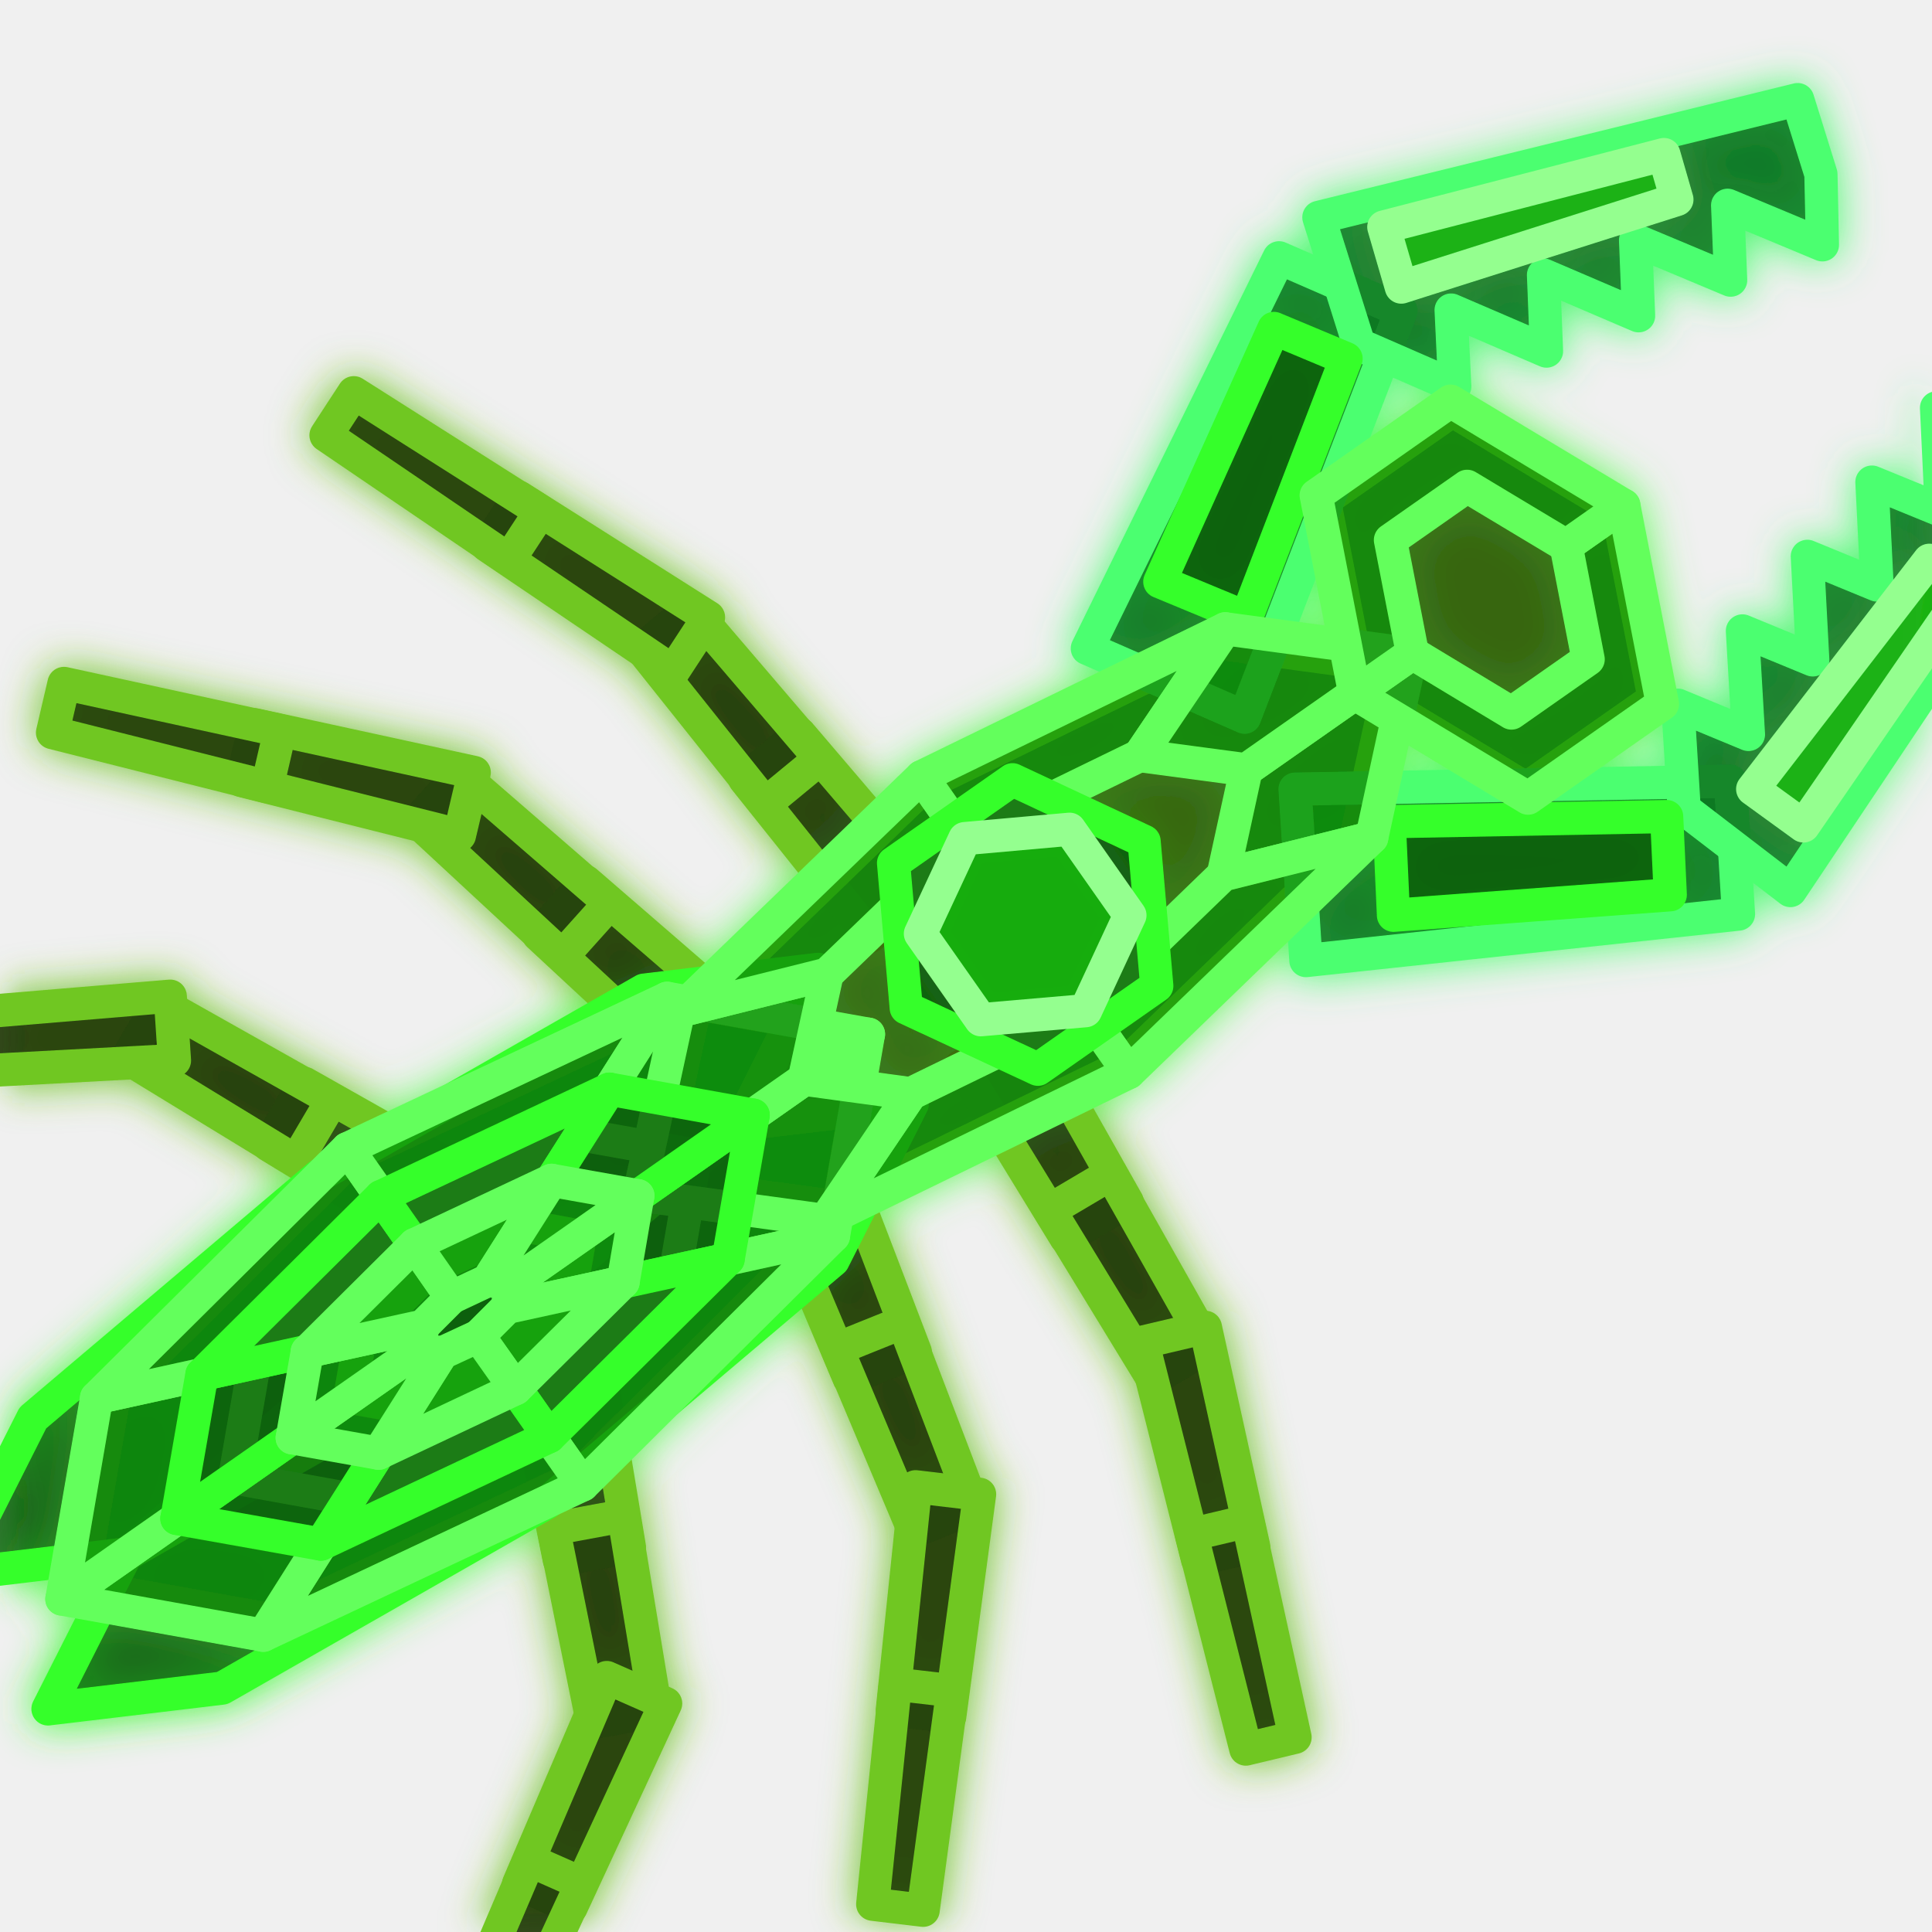
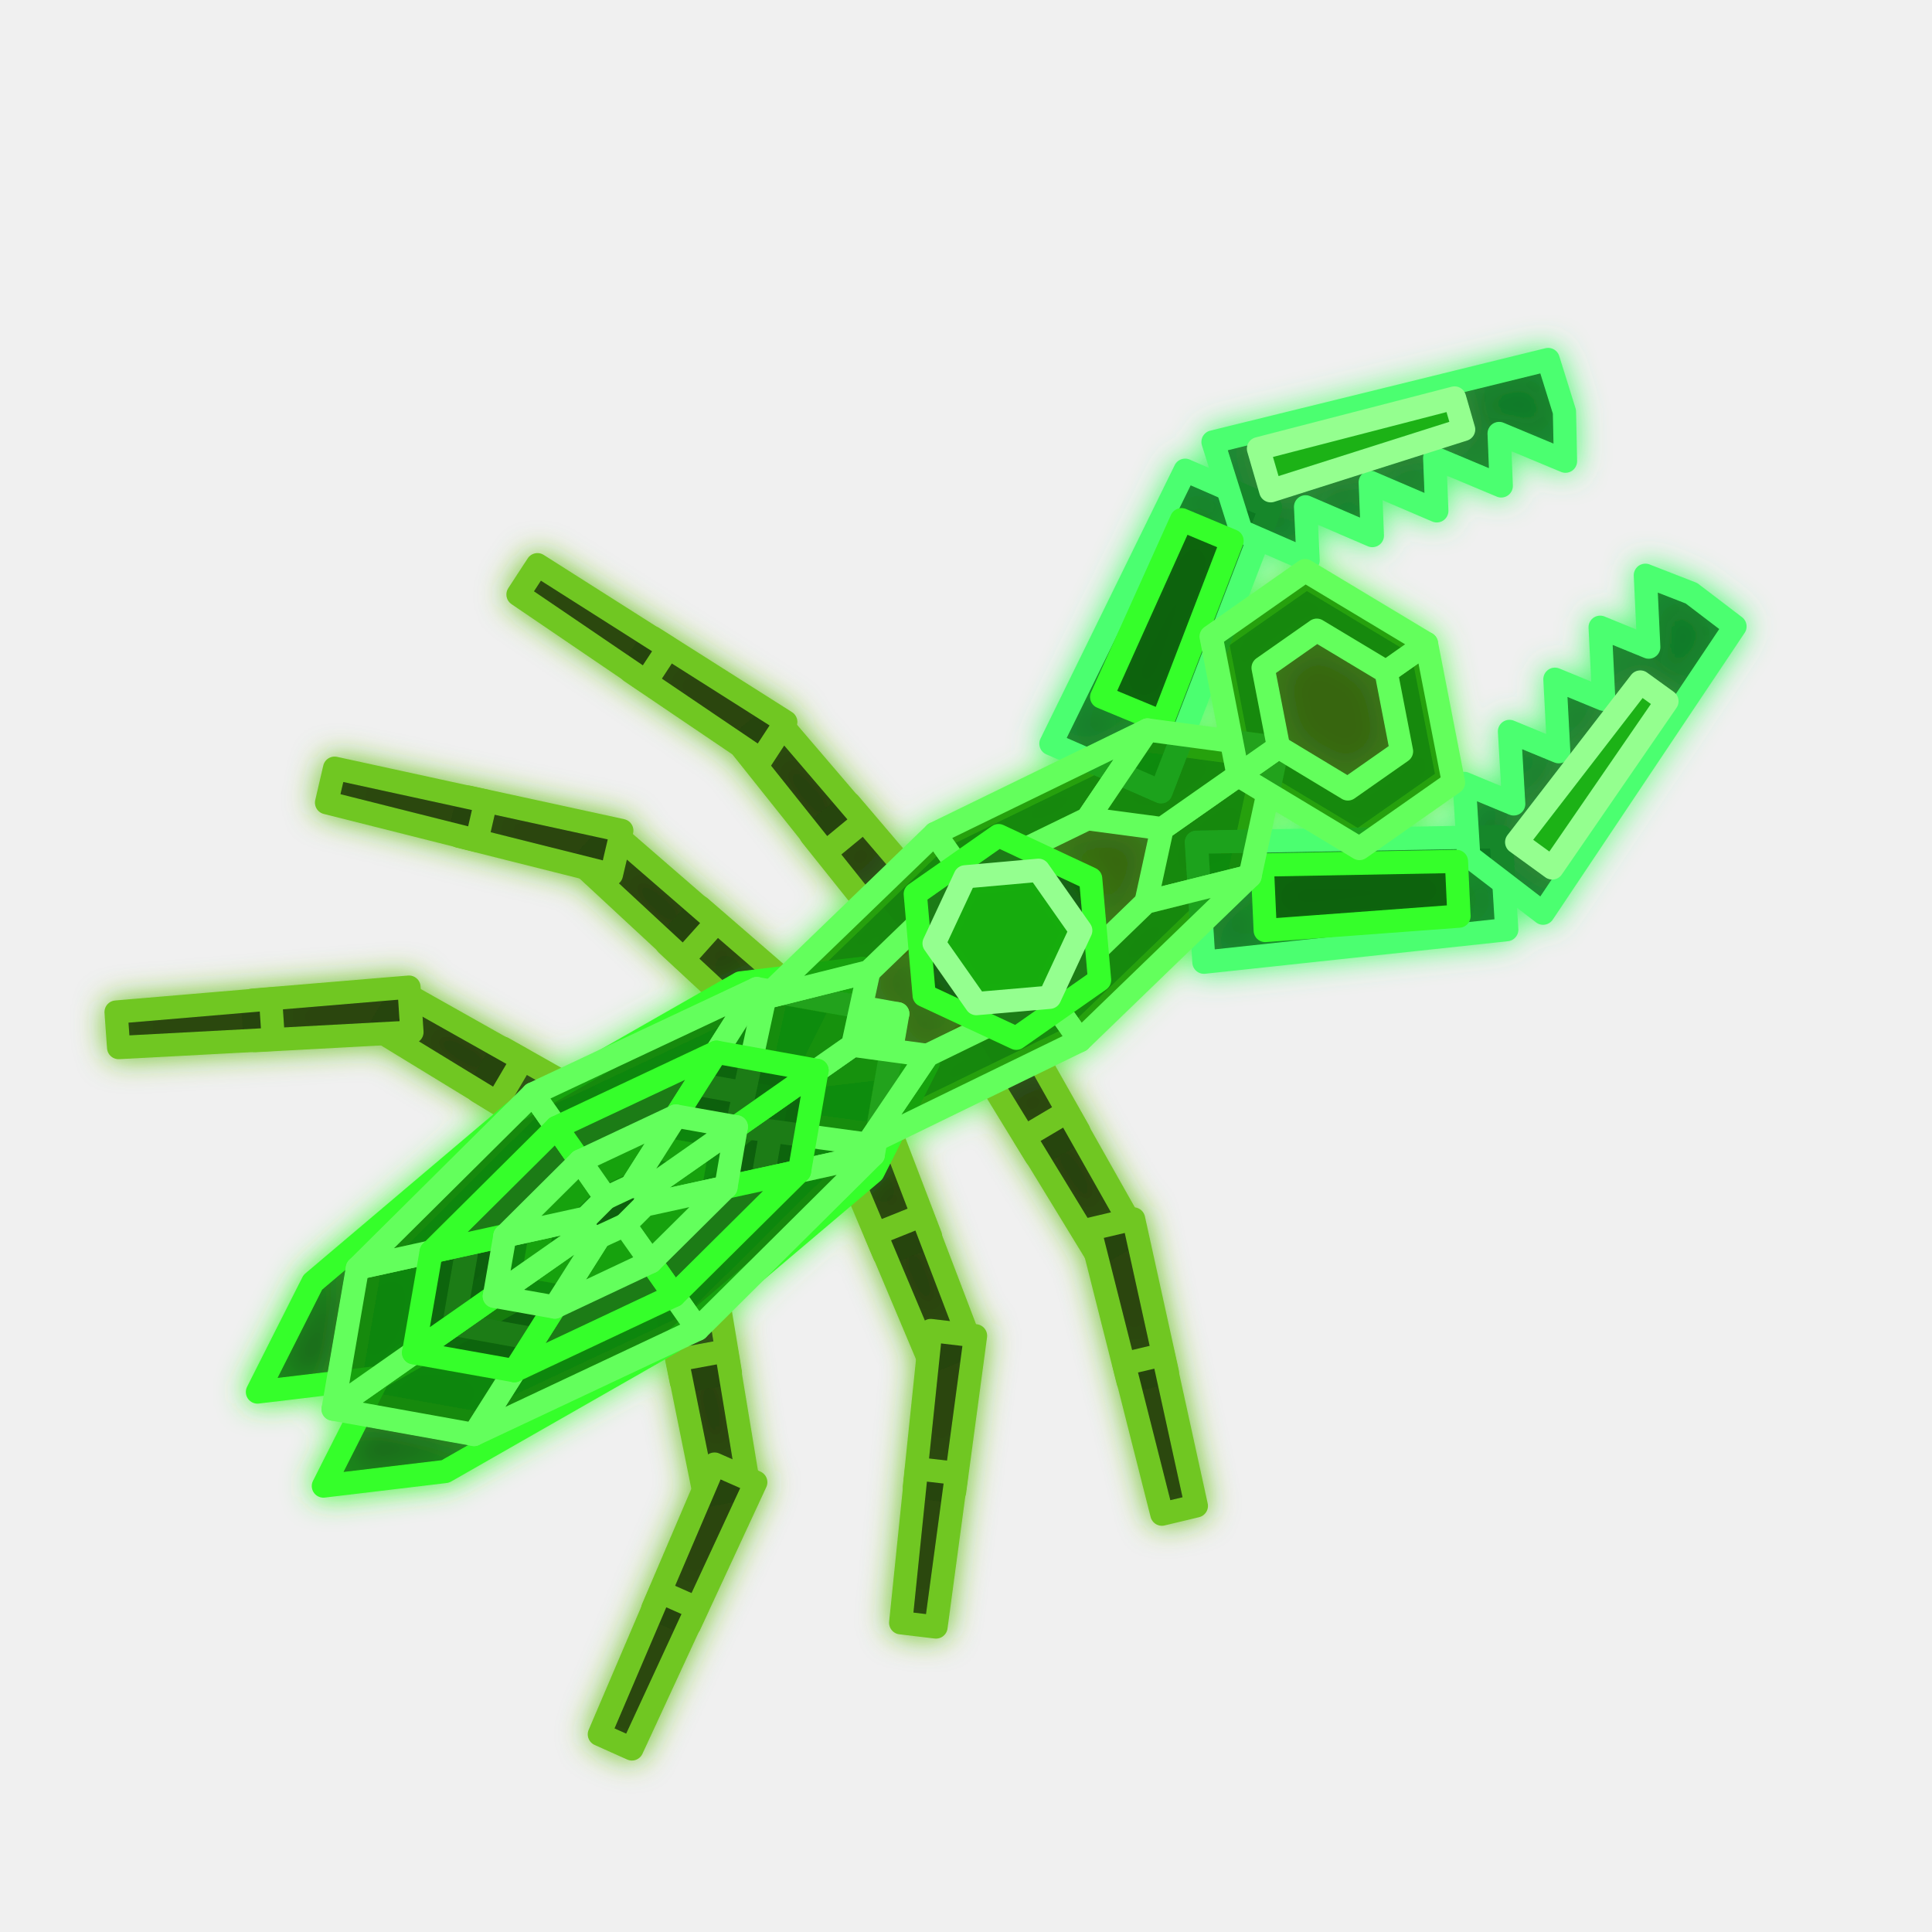
<svg xmlns="http://www.w3.org/2000/svg" viewBox="0 0 64 64">
  <defs>
    <filter id="g" x="-30%" y="-30%" width="160%" height="160%">
      <feGaussianBlur stdDeviation="0.7" result="b" />
      <feMerge>
        <feMergeNode in="b" />
        <feMergeNode in="SourceGraphic" />
      </feMerge>
    </filter>
  </defs>
-   <g filter="url(#g)">
+   <g transform="translate(32 32) scale(0.7) translate(-32 -32)" filter="url(#g)">
    <polygon points="31.83,35.32 35.31,41.00 37.34,39.81 34.06,34.00" fill="hsla(92,60%,14%,0.92)" stroke="hsl(92,70%,46%)" stroke-width="1.1" stroke-linejoin="round" />
    <polygon points="34.77,40.09 38.19,45.69 40.03,44.61 36.80,38.89" fill="hsla(92,60%,14%,0.92)" stroke="hsl(92,70%,46%)" stroke-width="1.1" stroke-linejoin="round" />
    <polygon points="37.85,44.46 39.67,51.66 41.53,51.23 39.93,43.97" fill="hsla(92,60%,14%,0.92)" stroke="hsl(92,70%,46%)" stroke-width="1.1" stroke-linejoin="round" />
    <polygon points="39.47,50.83 41.27,57.94 42.90,57.55 41.33,50.39" fill="hsla(92,60%,14%,0.92)" stroke="hsl(92,70%,46%)" stroke-width="1.1" stroke-linejoin="round" />
    <polygon points="28.83,31.02 24.67,25.81 26.49,24.31 30.82,29.38" fill="hsla(92,60%,14%,0.92)" stroke="hsl(92,70%,46%)" stroke-width="1.1" stroke-linejoin="round" />
    <polygon points="25.35,26.63 21.26,21.50 22.90,20.14 27.17,25.13" fill="hsla(92,60%,14%,0.92)" stroke="hsl(92,70%,46%)" stroke-width="1.1" stroke-linejoin="round" />
    <polygon points="22.30,22.24 16.14,18.07 17.19,16.47 23.47,20.45" fill="hsla(92,60%,14%,0.92)" stroke="hsl(92,70%,46%)" stroke-width="1.1" stroke-linejoin="round" />
    <polygon points="16.86,18.54 10.80,14.42 11.72,13.01 17.91,16.94" fill="hsla(92,60%,14%,0.92)" stroke="hsl(92,70%,46%)" stroke-width="1.1" stroke-linejoin="round" />
    <polygon points="25.54,39.52 28.13,45.66 30.32,44.78 27.94,38.56" fill="hsla(92,60%,14%,0.92)" stroke="hsl(92,70%,46%)" stroke-width="1.1" stroke-linejoin="round" />
    <polygon points="27.73,44.68 30.28,50.73 32.26,49.93 29.92,43.80" fill="hsla(92,60%,14%,0.92)" stroke="hsl(92,70%,46%)" stroke-width="1.1" stroke-linejoin="round" />
    <polygon points="30.33,49.25 29.56,56.64 31.46,56.87 32.45,49.50" fill="hsla(92,60%,14%,0.92)" stroke="hsl(92,70%,46%)" stroke-width="1.1" stroke-linejoin="round" />
    <polygon points="29.66,55.79 28.91,63.08 30.58,63.28 31.56,56.01" fill="hsla(92,60%,14%,0.92)" stroke="hsl(92,70%,46%)" stroke-width="1.1" stroke-linejoin="round" />
    <polygon points="22.72,35.50 17.84,30.97 19.41,29.21 24.45,33.57" fill="hsla(92,60%,14%,0.92)" stroke="hsl(92,70%,46%)" stroke-width="1.1" stroke-linejoin="round" />
    <polygon points="18.63,31.67 13.82,27.21 15.24,25.62 20.20,29.92" fill="hsla(92,60%,14%,0.92)" stroke="hsl(92,70%,46%)" stroke-width="1.1" stroke-linejoin="round" />
    <polygon points="15.22,27.67 8.01,25.86 8.45,24.01 15.71,25.59" fill="hsla(92,60%,14%,0.92)" stroke="hsl(92,70%,46%)" stroke-width="1.1" stroke-linejoin="round" />
    <polygon points="8.85,26.06 1.74,24.27 2.12,22.64 9.28,24.20" fill="hsla(92,60%,14%,0.92)" stroke="hsl(92,70%,46%)" stroke-width="1.1" stroke-linejoin="round" />
    <polygon points="17.21,45.15 18.53,51.68 20.85,51.25 19.76,44.68" fill="hsla(92,60%,14%,0.92)" stroke="hsl(92,70%,46%)" stroke-width="1.1" stroke-linejoin="round" />
    <polygon points="18.33,50.64 19.63,57.07 21.73,56.68 20.66,50.21" fill="hsla(92,60%,14%,0.92)" stroke="hsl(92,70%,46%)" stroke-width="1.1" stroke-linejoin="round" />
    <polygon points="20.10,55.57 17.18,62.40 18.92,63.18 22.05,56.43" fill="hsla(92,60%,14%,0.92)" stroke="hsl(92,70%,46%)" stroke-width="1.1" stroke-linejoin="round" />
    <polygon points="17.53,61.62 14.65,68.36 16.19,69.05 19.27,62.39" fill="hsla(92,60%,14%,0.92)" stroke="hsl(92,70%,46%)" stroke-width="1.1" stroke-linejoin="round" />
    <polygon points="14.59,41.40 8.90,37.93 10.09,35.89 15.90,39.17" fill="hsla(92,60%,14%,0.92)" stroke="hsl(92,70%,46%)" stroke-width="1.1" stroke-linejoin="round" />
    <polygon points="9.81,38.47 4.21,35.05 5.29,33.21 11.01,36.43" fill="hsla(92,60%,14%,0.92)" stroke="hsl(92,70%,46%)" stroke-width="1.1" stroke-linejoin="round" />
    <polygon points="5.78,35.13 -1.64,35.53 -1.77,33.62 5.64,33.00" fill="hsla(92,60%,14%,0.92)" stroke="hsl(92,70%,46%)" stroke-width="1.1" stroke-linejoin="round" />
    <polygon points="-0.78,35.47 -8.10,35.86 -8.22,34.18 -0.91,33.56" fill="hsla(92,60%,14%,0.92)" stroke="hsl(92,70%,46%)" stroke-width="1.1" stroke-linejoin="round" />
    <polygon points="37.05,30.36 35.74,33.17 32.65,33.44 30.87,30.90 32.18,28.08 35.27,27.81" fill="hsla(272,100%,60%,0.95)" stroke="#ffffff" stroke-width="1.1" stroke-linejoin="round" />
    <polygon points="28.13,34.71 27.03,41.07 19.12,48.92 9.03,53.67 2.68,52.53 3.79,46.17 11.69,38.32 21.78,33.57" fill="hsla(92,80%,22%,0.9)" stroke="hsl(92,95%,58%)" stroke-width="1.1" stroke-linejoin="round" />
    <polygon points="46.15,22.09 44.89,27.89 37.23,35.29 27.65,39.96 21.77,39.16 23.03,33.37 30.69,25.96 40.27,21.29" fill="hsla(92,80%,22%,0.9)" stroke="hsl(92,95%,58%)" stroke-width="1.1" stroke-linejoin="round" />
    <polygon points="53.57,16.89 54.80,23.15 50.56,26.12 45.09,22.83 43.87,16.57 48.11,13.60" fill="hsla(92,80%,22%,0.9)" stroke="hsl(92,95%,58%)" stroke-width="1.1" stroke-linejoin="round" />
    <polygon points="43.26,31.82 57.59,30.28 57.32,25.88 42.90,26.14" fill="hsla(132,80%,26%,0.88)" stroke="hsl(132,100%,65%)" stroke-width="1.1" stroke-linejoin="round" />
    <polygon points="36.02,21.48 42.37,8.54 46.41,10.30 41.23,23.76" fill="hsla(132,80%,26%,0.88)" stroke="hsl(132,100%,65%)" stroke-width="1.1" stroke-linejoin="round" />
    <polygon points="59.31,29.50 68.39,15.93 66.33,14.36 64.15,13.51 64.31,16.91 62.01,15.97 62.18,19.38 59.87,18.43 60.05,21.86 57.72,20.90 57.92,24.33 55.58,23.36 55.79,26.80" fill="hsla(132,80%,26%,0.88)" stroke="hsl(132,100%,65%)" stroke-width="1.1" stroke-linejoin="round" />
    <polygon points="43.69,7.20 59.55,3.30 60.32,5.77 60.37,8.11 57.23,6.80 57.33,9.28 54.18,7.96 54.28,10.46 51.13,9.11 51.23,11.63 48.07,10.27 48.19,12.80 45.02,11.42" fill="hsla(132,80%,26%,0.88)" stroke="hsl(132,100%,65%)" stroke-width="1.1" stroke-linejoin="round" />
    <polygon points="46.16,30.32 55.33,29.64 55.21,27.05 46.02,27.22" fill="hsla(117,85%,20%,0.82)" stroke="hsl(117,100%,58%)" stroke-width="1.1" stroke-linejoin="round" />
    <polygon points="38.42,19.27 42.20,10.88 44.59,11.88 41.29,20.46" fill="hsla(117,85%,20%,0.82)" stroke="hsl(117,100%,58%)" stroke-width="1.1" stroke-linejoin="round" />
    <polygon points="59.74,27.36 65.17,19.47 63.91,18.56 58.06,26.14" fill="hsla(117,85%,40%,0.82)" stroke="hsl(117,100%,78%)" stroke-width="1.1" stroke-linejoin="round" />
    <polygon points="45.84,7.52 55.12,5.12 55.55,6.61 46.42,9.51" fill="hsla(117,85%,40%,0.82)" stroke="hsl(117,100%,78%)" stroke-width="1.1" stroke-linejoin="round" />
    <polygon points="30.22,36.57 27.60,41.75 18.13,49.77 7.36,55.92 1.59,56.61 4.21,51.43 13.68,43.41 24.45,37.25" fill="hsla(117,85%,20%,0.82)" stroke="hsl(117,100%,58%)" stroke-width="1.1" stroke-linejoin="round" />
    <polygon points="27.10,32.11 21.33,32.80 10.56,38.95 1.09,46.97 -1.53,52.16 4.24,51.47 15.01,45.32 24.48,37.30" fill="hsla(117,85%,20%,0.82)" stroke="hsl(117,100%,58%)" stroke-width="1.1" stroke-linejoin="round" />
    <polygon points="28.77,34.26 27.61,40.94 22.38,42.09 23.04,38.27" fill="hsla(117,85%,30%,0.82)" stroke="hsl(117,100%,68%)" stroke-width="1.1" stroke-linejoin="round" />
    <polygon points="27.61,40.94 19.30,49.19 17.63,46.80 22.38,42.09" fill="hsla(117,85%,30%,0.82)" stroke="hsl(117,100%,68%)" stroke-width="1.1" stroke-linejoin="round" />
    <polygon points="19.30,49.19 8.72,54.17 11.58,49.65 17.63,46.80" fill="hsla(117,85%,30%,0.82)" stroke="hsl(117,100%,68%)" stroke-width="1.1" stroke-linejoin="round" />
    <polygon points="8.72,54.17 2.05,52.97 7.77,48.96 11.58,49.65" fill="hsla(117,85%,30%,0.82)" stroke="hsl(117,100%,68%)" stroke-width="1.1" stroke-linejoin="round" />
    <polygon points="2.05,52.97 3.20,46.30 8.43,45.15 7.77,48.96" fill="hsla(117,85%,30%,0.82)" stroke="hsl(117,100%,68%)" stroke-width="1.1" stroke-linejoin="round" />
    <polygon points="3.20,46.30 11.51,38.05 13.18,40.44 8.43,45.15" fill="hsla(117,85%,30%,0.82)" stroke="hsl(117,100%,68%)" stroke-width="1.1" stroke-linejoin="round" />
    <polygon points="11.51,38.05 22.10,33.07 19.23,37.59 13.18,40.44" fill="hsla(117,85%,30%,0.82)" stroke="hsl(117,100%,68%)" stroke-width="1.1" stroke-linejoin="round" />
    <polygon points="22.10,33.07 28.77,34.26 23.04,38.27 19.23,37.59" fill="hsla(117,85%,30%,0.82)" stroke="hsl(117,100%,68%)" stroke-width="1.1" stroke-linejoin="round" />
    <polygon points="46.76,21.66 45.44,27.75 40.52,28.98 41.28,25.50" fill="hsla(117,85%,30%,0.82)" stroke="hsl(117,100%,68%)" stroke-width="1.1" stroke-linejoin="round" />
    <polygon points="45.44,27.75 37.39,35.53 35.92,33.43 40.52,28.98" fill="hsla(117,85%,30%,0.82)" stroke="hsl(117,100%,68%)" stroke-width="1.1" stroke-linejoin="round" />
    <polygon points="37.39,35.53 27.33,40.43 30.17,36.23 35.92,33.43" fill="hsla(117,85%,30%,0.82)" stroke="hsl(117,100%,68%)" stroke-width="1.1" stroke-linejoin="round" />
    <polygon points="27.33,40.43 21.16,39.59 26.64,35.75 30.17,36.23" fill="hsla(117,85%,30%,0.82)" stroke="hsl(117,100%,68%)" stroke-width="1.1" stroke-linejoin="round" />
    <polygon points="21.16,39.59 22.48,33.50 27.40,32.27 26.64,35.75" fill="hsla(117,85%,30%,0.82)" stroke="hsl(117,100%,68%)" stroke-width="1.1" stroke-linejoin="round" />
    <polygon points="22.48,33.50 30.53,25.73 32.00,27.83 27.40,32.27" fill="hsla(117,85%,30%,0.82)" stroke="hsl(117,100%,68%)" stroke-width="1.1" stroke-linejoin="round" />
    <polygon points="30.53,25.73 40.59,20.83 37.75,25.03 32.00,27.83" fill="hsla(117,85%,30%,0.82)" stroke="hsl(117,100%,68%)" stroke-width="1.1" stroke-linejoin="round" />
    <polygon points="40.59,20.83 46.76,21.66 41.28,25.50 37.75,25.03" fill="hsla(117,85%,30%,0.82)" stroke="hsl(117,100%,68%)" stroke-width="1.1" stroke-linejoin="round" />
    <polygon points="53.79,16.74 55.07,23.32 50.62,26.44 44.88,22.98 46.79,21.64 50.07,23.62 52.61,21.84 51.88,18.08" fill="hsla(117,85%,30%,0.82)" stroke="hsl(117,100%,68%)" stroke-width="1.1" stroke-linejoin="round" />
    <polygon points="44.88,22.98 43.60,16.41 48.05,13.29 53.79,16.74 51.88,18.08 48.60,16.11 46.06,17.89 46.79,21.64" fill="hsla(117,85%,30%,0.82)" stroke="hsl(117,100%,68%)" stroke-width="1.1" stroke-linejoin="round" />
    <polygon points="24.95,36.94 24.12,41.71 18.89,42.85 19.22,40.95" fill="hsla(117,85%,20%,0.82)" stroke="hsl(117,100%,58%)" stroke-width="1.1" stroke-linejoin="round" />
    <polygon points="24.12,41.71 18.19,47.59 16.52,45.21 18.89,42.85" fill="hsla(117,85%,20%,0.82)" stroke="hsl(117,100%,58%)" stroke-width="1.1" stroke-linejoin="round" />
    <polygon points="18.19,47.59 10.63,51.15 13.49,46.63 16.52,45.21" fill="hsla(117,85%,20%,0.82)" stroke="hsl(117,100%,58%)" stroke-width="1.1" stroke-linejoin="round" />
    <polygon points="10.63,51.15 5.86,50.30 11.59,46.29 13.49,46.63" fill="hsla(117,85%,20%,0.82)" stroke="hsl(117,100%,58%)" stroke-width="1.1" stroke-linejoin="round" />
    <polygon points="5.86,50.30 6.69,45.53 11.92,44.38 11.59,46.29" fill="hsla(117,85%,20%,0.82)" stroke="hsl(117,100%,58%)" stroke-width="1.1" stroke-linejoin="round" />
    <polygon points="6.69,45.53 12.62,39.64 14.29,42.03 11.92,44.38" fill="hsla(117,85%,20%,0.82)" stroke="hsl(117,100%,58%)" stroke-width="1.1" stroke-linejoin="round" />
    <polygon points="12.62,39.64 20.19,36.08 17.32,40.60 14.29,42.03" fill="hsla(117,85%,20%,0.82)" stroke="hsl(117,100%,58%)" stroke-width="1.1" stroke-linejoin="round" />
    <polygon points="20.19,36.08 24.95,36.94 19.22,40.95 17.32,40.60" fill="hsla(117,85%,20%,0.82)" stroke="hsl(117,100%,58%)" stroke-width="1.1" stroke-linejoin="round" />
    <polygon points="37.90,27.87 38.32,32.66 34.38,35.42 30.02,33.39 29.60,28.59 33.54,25.83" fill="hsla(117,85%,20%,0.82)" stroke="hsl(117,100%,58%)" stroke-width="1.1" stroke-linejoin="round" />
    <polygon points="21.13,39.61 20.64,42.47 16.80,43.31 16.93,42.55" fill="hsla(117,85%,30%,0.82)" stroke="hsl(117,100%,68%)" stroke-width="1.1" stroke-linejoin="round" />
    <polygon points="20.64,42.47 17.08,46.00 15.85,44.26 16.80,43.31" fill="hsla(117,85%,30%,0.82)" stroke="hsl(117,100%,68%)" stroke-width="1.1" stroke-linejoin="round" />
    <polygon points="17.08,46.00 12.54,48.14 14.64,44.82 15.85,44.26" fill="hsla(117,85%,30%,0.82)" stroke="hsl(117,100%,68%)" stroke-width="1.1" stroke-linejoin="round" />
    <polygon points="12.54,48.14 9.68,47.63 13.88,44.69 14.64,44.82" fill="hsla(117,85%,30%,0.82)" stroke="hsl(117,100%,68%)" stroke-width="1.1" stroke-linejoin="round" />
    <polygon points="9.68,47.63 10.18,44.77 14.01,43.93 13.88,44.69" fill="hsla(117,85%,30%,0.82)" stroke="hsl(117,100%,68%)" stroke-width="1.1" stroke-linejoin="round" />
    <polygon points="10.18,44.77 13.74,41.23 14.96,42.98 14.01,43.93" fill="hsla(117,85%,30%,0.82)" stroke="hsl(117,100%,68%)" stroke-width="1.1" stroke-linejoin="round" />
    <polygon points="13.74,41.23 18.27,39.10 16.17,42.41 14.96,42.98" fill="hsla(117,85%,30%,0.82)" stroke="hsl(117,100%,68%)" stroke-width="1.1" stroke-linejoin="round" />
    <polygon points="18.27,39.10 21.13,39.61 16.93,42.55 16.17,42.41" fill="hsla(117,85%,30%,0.82)" stroke="hsl(117,100%,68%)" stroke-width="1.1" stroke-linejoin="round" />
    <polygon points="37.43,30.32 35.96,33.48 32.49,33.78 30.49,30.93 31.96,27.78 35.43,27.47" fill="hsla(117,85%,40%,0.82)" stroke="hsl(117,100%,78%)" stroke-width="1.1" stroke-linejoin="round" />
  </g>
</svg>
